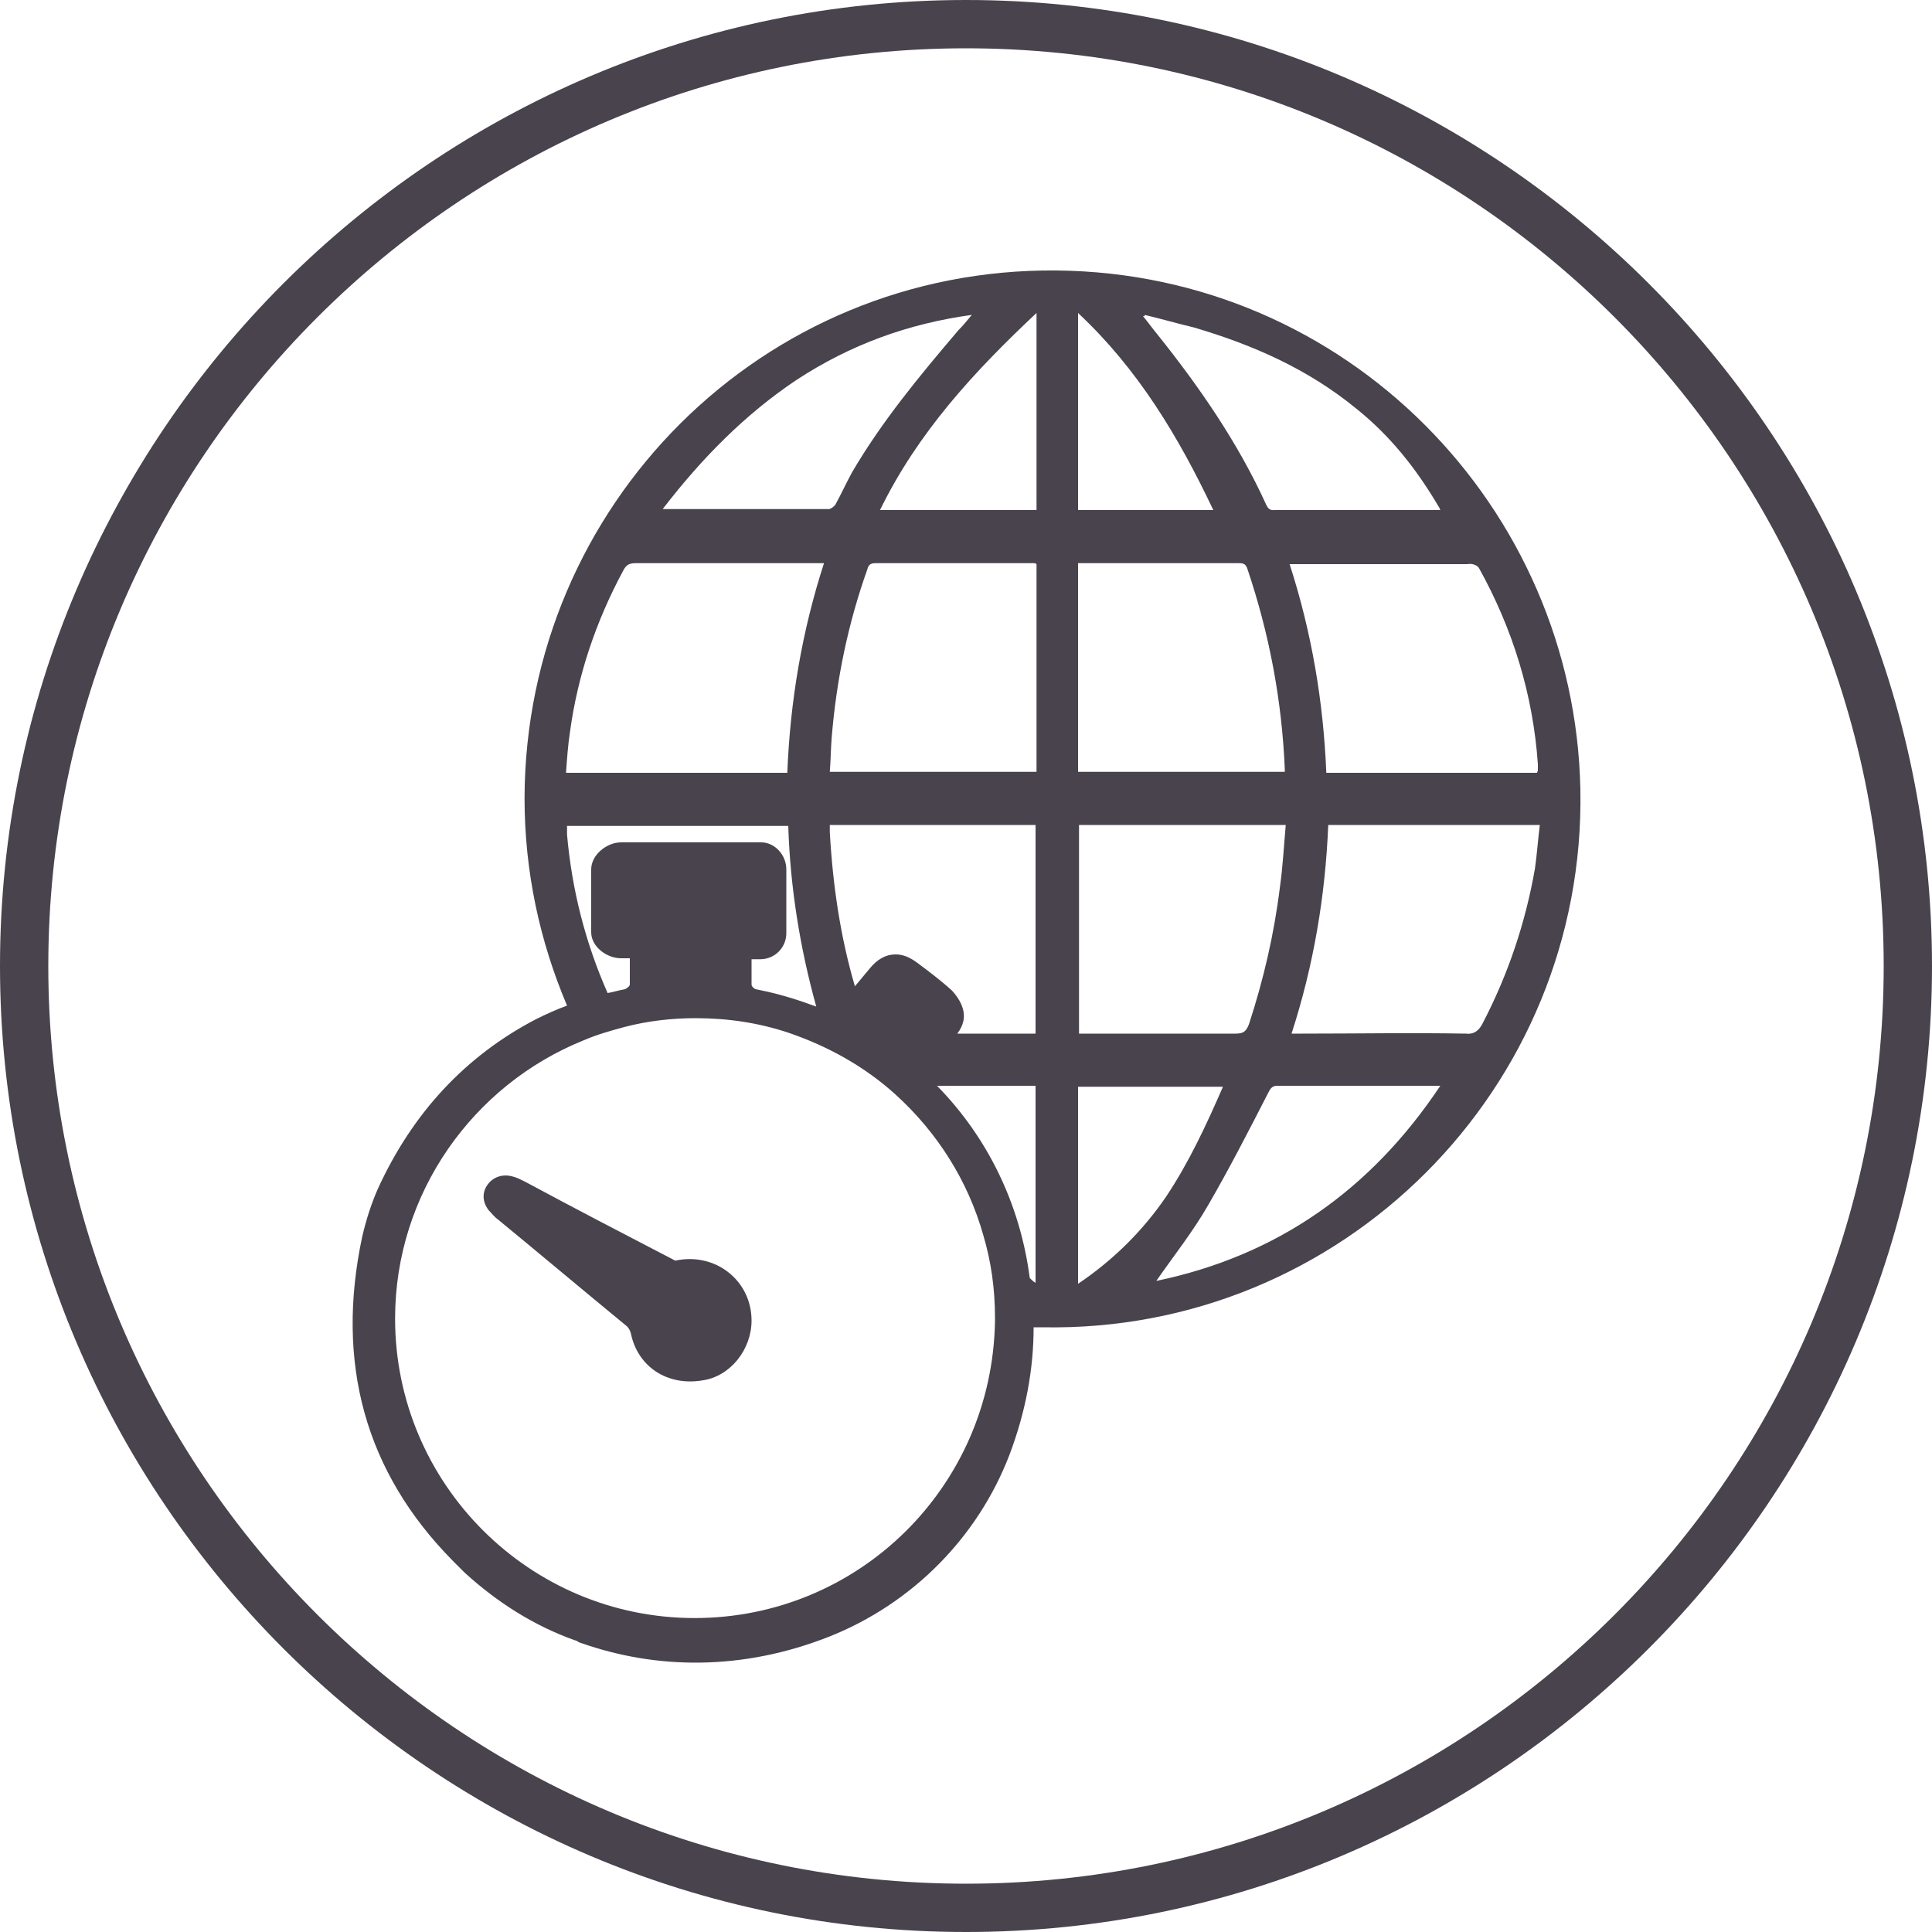
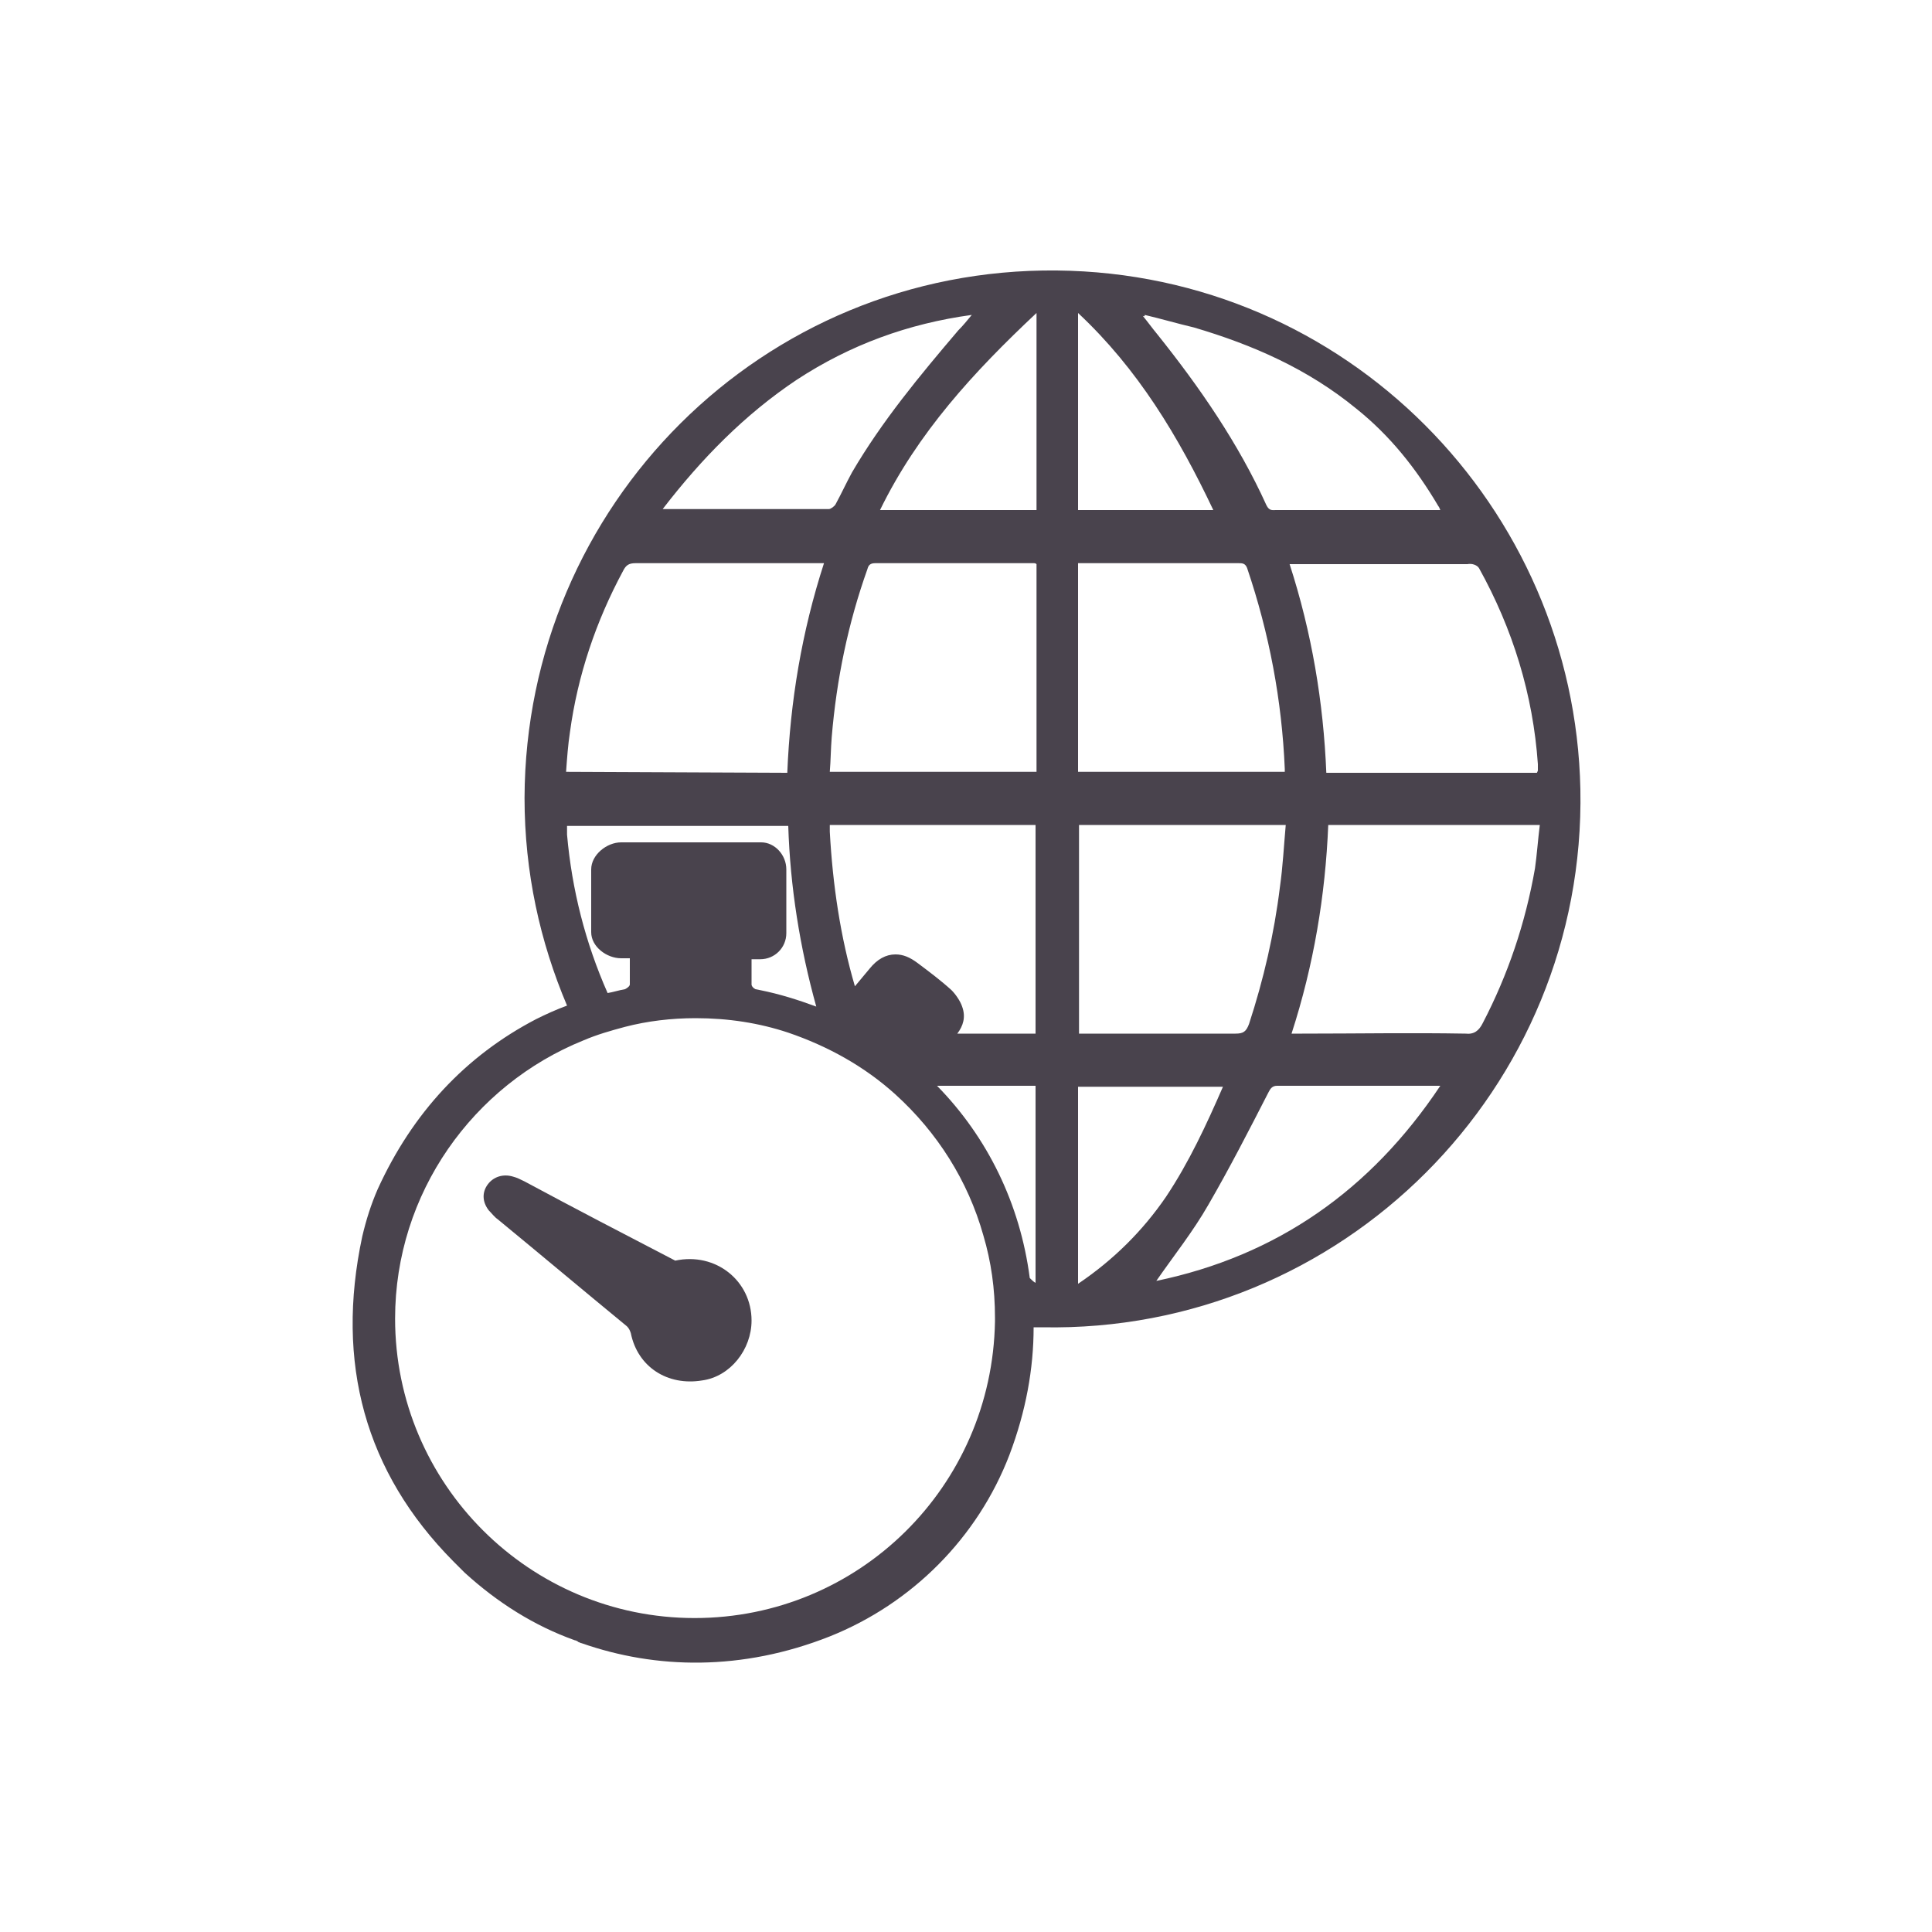
- <svg xmlns="http://www.w3.org/2000/svg" version="1.1" id="Layer_1" x="0px" y="0px" viewBox="0 0 200 200" enable-background="new 0 0 200 200" xml:space="preserve">
+ <svg xmlns="http://www.w3.org/2000/svg" version="1.1" id="Layer_1" x="0px" y="0px" viewBox="0 0 200 200" style="enable-background:new 0 0 200 200;" xml:space="preserve">
+   <style type="text/css">
+ 	.st0{fill:#49434D;}
+ </style>
  <g>
-     <path fill="#49434D" d="M100,200C44.9,200,0,155.1,0,100C0,44.9,44.9,0,100,0c55.1,0,100,44.9,100,100C200,155.1,155.1,200,100,200   z M100,5C47.6,5,5,47.6,5,100s42.6,95,95,95c52.4,0,95-42.6,95-95S152.4,5,100,5z" />
-     <path fill="#49434D" d="M109.4,28c-30.5-0.3-55,24.3-55.1,54.6c0,7.7,1.6,14.9,4.4,21.5c-1.1,0.4-2.2,0.9-3.2,1.4   c-7.3,3.8-12.8,9.7-16.4,17.6c-0.7,1.6-1.2,3.2-1.6,4.9c-2.8,13.1,0.3,24.4,9.4,33.6c0.1,0.1,0.2,0.2,0.3,0.3   c0.3,0.3,0.6,0.6,0.9,0.9c3.4,3.1,7.2,5.5,11.4,7c0.1,0,0.3,0.1,0.4,0.2c0.1,0,0.2,0.1,0.3,0.1c7.7,2.7,16.6,2.9,25.7-0.7   c8.5-3.4,15.3-10.2,18.6-18.8c1.7-4.5,2.5-8.9,2.5-13.2c0.3,0,0.6,0,0.9,0c31,0.6,56.3-24.7,55.7-55.7   C163,52.5,139.4,28.3,109.4,28 M82.5,39.3c5.5-3.6,11.5-5.8,18.1-6.7c-0.5,0.6-0.9,1.1-1.4,1.6c-4,4.7-7.9,9.4-11,14.7   c-0.6,1.1-1.1,2.2-1.7,3.3c-0.1,0.2-0.5,0.5-0.7,0.5c-5.7,0-11.3,0-17.2,0C72.6,47.5,77.1,42.9,82.5,39.3 M58.6,79.9   c0.1-1.4,0.2-2.8,0.4-4.1c0.8-5.9,2.7-11.5,5.5-16.7c0.3-0.6,0.6-0.8,1.3-0.8c6.2,0,12.3,0,18.5,0c0.3,0,0.6,0,1,0   c-2.3,7.1-3.5,14.3-3.8,21.7H58.6z M78.8,87.2H64.3c-1.5,0-3.1,1.3-3.1,2.8v6.5c0,1.5,1.6,2.7,3.1,2.7h0.9c0,0,0,1.8,0,2.7   c0,0.2-0.3,0.4-0.5,0.5c-0.6,0.1-1.2,0.3-1.8,0.4c-2.3-5.2-3.7-10.7-4.2-16.4c0-0.3,0-0.5,0-0.9h22.9c0.2,6.3,1.2,12.6,2.9,18.7   c-1.9-0.7-3.8-1.3-5.8-1.7l-0.5-0.1c-0.2-0.1-0.4-0.3-0.4-0.5c0-0.9,0-2.6,0-2.6h0.9c1.5,0,2.7-1.2,2.7-2.7V90   C81.4,88.5,80.2,87.2,78.8,87.2 M71.9,167.5c-17.1,0-31-13.9-31-31c0-13,8.1-24.2,19.5-28.8c1.4-0.6,2.8-1,4.3-1.4   c2.3-0.6,4.8-0.9,7.3-0.9c3.4,0,6.6,0.5,9.6,1.5c4.1,1.4,7.9,3.5,11.1,6.4c4.3,3.9,7.5,8.9,9.1,14.6c0.8,2.7,1.2,5.5,1.2,8.5   c0,0.1,0,0.3,0,0.4C102.7,153.9,88.9,167.5,71.9,167.5 M107.2,132.8c-0.2-0.1-0.4-0.3-0.6-0.5c-1-7.7-4.4-14.6-9.6-19.9h10.2V132.8   z M107.3,107c-0.3,0-0.5,0-0.8,0c-2.5,0-5,0-7.4,0c0.6-0.8,0.9-1.7,0.5-2.8c-0.2-0.6-0.7-1.3-1.1-1.7c-1.1-1-2.3-1.9-3.5-2.8   c-0.8-0.6-1.5-0.9-2.3-0.9c-1,0-1.9,0.5-2.7,1.5c-0.5,0.6-1,1.2-1.5,1.8C87,97,86.2,91.6,85.9,86.1c0-0.2,0-0.4,0-0.7h21.3V107z    M107.3,79.9H85.9c0.1-1.2,0.1-2.4,0.2-3.6c0.5-6,1.7-11.8,3.7-17.4c0.1-0.4,0.3-0.6,0.8-0.6c5.5,0,10.9,0,16.4,0   c0.1,0,0.2,0,0.3,0.1V79.9z M107.3,52.8H91.1c3.9-8,9.7-14.3,16.2-20.4V52.8z M153.1,58.8c3.5,6.3,5.6,13.1,6.1,20.3   c0,0.2,0,0.4,0,0.6c0,0.1,0,0.1-0.1,0.3h-21.8c-0.3-7.3-1.5-14.5-3.8-21.6c0.4,0,0.7,0,0.9,0c5.8,0,11.7,0,17.5,0   C152.4,58.3,152.9,58.5,153.1,58.8 M118.5,32.6c1.7,0.4,3.4,0.9,5.1,1.3c6.1,1.8,11.8,4.3,16.8,8.4c3.5,2.8,6.2,6.2,8.5,10.1   c0.1,0.1,0.1,0.2,0.2,0.4h-0.9c-5.4,0-10.7,0-16.1,0c-0.4,0-0.7,0.1-1-0.5c-2.9-6.4-6.9-12.2-11.3-17.7c-0.5-0.6-1-1.3-1.5-1.9   C118.5,32.8,118.5,32.7,118.5,32.6 M111.7,85.4h21.4c-0.2,2.2-0.3,4.3-0.6,6.4c-0.6,4.9-1.7,9.6-3.2,14.2c-0.3,0.8-0.6,1-1.4,1   c-5.4,0-10.8,0-16.2,0V85.4z M111.6,79.9V58.3h10.5c2,0,4.1,0,6.1,0c0.4,0,0.7,0,0.9,0.5c2.3,6.8,3.6,13.7,3.9,20.8   c0,0.1,0,0.2,0,0.3H111.6z M111.6,32.4c6.2,5.8,10.4,12.8,14,20.4h-14V32.4z M111.6,132.9v-20.4h15c-1.7,3.9-3.5,7.8-5.9,11.4   C118.3,127.4,115.3,130.4,111.6,132.9 M119.7,132.6c1.8-2.6,3.8-5.1,5.4-7.9c2.2-3.8,4.2-7.7,6.2-11.6c0.2-0.4,0.4-0.7,0.9-0.7   c5.5,0,10.9,0,16.4,0c0.2,0,0.3,0,0.5,0C141.9,123.2,132.2,130,119.7,132.6 M153.5,105.9c-0.4,0.8-0.9,1.2-1.8,1.1   c-5.6-0.1-11.3,0-16.9,0h-1.1c2.3-7.1,3.5-14.3,3.8-21.6h21.9c-0.2,1.6-0.3,3.1-0.5,4.5C157.9,95.6,156.1,100.9,153.5,105.9" />
-     <path fill="#49434D" d="M54.3,122.3c-0.4-0.2-0.8-0.4-1.2-0.5c-1-0.3-2,0-2.6,0.8c-0.6,0.8-0.6,1.8,0.1,2.7   c0.3,0.3,0.6,0.7,0.9,0.9c4.5,3.7,8.9,7.4,13.4,11.1c0.2,0.2,0.3,0.4,0.4,0.7c0.7,3.5,3.8,5.5,7.4,4.9c2.9-0.4,5.1-3.2,5.1-6.2   c0-4.1-3.7-7.1-7.9-6.2C64.7,127.8,59.5,125.1,54.3,122.3" />
+     <path class="st0" d="M109.4,28c-30.5-0.3-55,24.3-55.1,54.6c0,7.7,1.6,14.9,4.4,21.5c-1.1,0.4-2.2,0.9-3.2,1.4   c-7.3,3.8-12.8,9.7-16.4,17.6c-0.7,1.6-1.2,3.2-1.6,4.9c-2.8,13.1,0.3,24.4,9.4,33.6c0.1,0.1,0.2,0.2,0.3,0.3   c0.3,0.3,0.6,0.6,0.9,0.9c3.4,3.1,7.2,5.5,11.4,7c0.1,0,0.3,0.1,0.4,0.2c0.1,0,0.2,0.1,0.3,0.1c7.7,2.7,16.6,2.9,25.7-0.7   c8.5-3.4,15.3-10.2,18.6-18.8c1.7-4.5,2.5-8.9,2.5-13.2c0.3,0,0.6,0,0.9,0c31,0.6,56.3-24.7,55.7-55.7   C163,52.5,139.4,28.3,109.4,28 M82.5,39.3c5.5-3.6,11.5-5.8,18.1-6.7c-0.5,0.6-0.9,1.1-1.4,1.6c-4,4.7-7.9,9.4-11,14.7   c-0.6,1.1-1.1,2.2-1.7,3.3c-0.1,0.2-0.5,0.5-0.7,0.5c-5.7,0-11.3,0-17.2,0C72.6,47.5,77.1,42.9,82.5,39.3 M58.6,79.9   c0.1-1.4,0.2-2.8,0.4-4.1c0.8-5.9,2.7-11.5,5.5-16.7c0.3-0.6,0.6-0.8,1.3-0.8c6.2,0,12.3,0,18.5,0c0.3,0,0.6,0,1,0   C83,65.4,81.8,72.6,81.5,80L58.6,79.9L58.6,79.9z M78.8,87.2H64.3c-1.5,0-3.1,1.3-3.1,2.8v6.5c0,1.5,1.6,2.7,3.1,2.7h0.9   c0,0,0,1.8,0,2.7c0,0.2-0.3,0.4-0.5,0.5c-0.6,0.1-1.2,0.3-1.8,0.4c-2.3-5.2-3.7-10.7-4.2-16.4c0-0.3,0-0.5,0-0.9h22.9   c0.2,6.3,1.2,12.6,2.9,18.7c-1.9-0.7-3.8-1.3-5.8-1.7l-0.5-0.1c-0.2-0.1-0.4-0.3-0.4-0.5c0-0.9,0-2.6,0-2.6h0.9   c1.5,0,2.7-1.2,2.7-2.7V90C81.4,88.5,80.2,87.2,78.8,87.2 M71.9,167.5c-17.1,0-31-13.9-31-31c0-13,8.1-24.2,19.5-28.8   c1.4-0.6,2.8-1,4.3-1.4c2.3-0.6,4.8-0.9,7.3-0.9c3.4,0,6.6,0.5,9.6,1.5c4.1,1.4,7.9,3.5,11.1,6.4c4.3,3.9,7.5,8.9,9.1,14.6   c0.8,2.7,1.2,5.5,1.2,8.5c0,0.1,0,0.3,0,0.4C102.7,153.9,88.9,167.5,71.9,167.5 M107.2,132.8c-0.2-0.1-0.4-0.3-0.6-0.5   c-1-7.7-4.4-14.6-9.6-19.9h10.2V132.8z M107.3,107c-0.3,0-0.5,0-0.8,0c-2.5,0-5,0-7.4,0c0.6-0.8,0.9-1.7,0.5-2.8   c-0.2-0.6-0.7-1.3-1.1-1.7c-1.1-1-2.3-1.9-3.5-2.8c-0.8-0.6-1.5-0.9-2.3-0.9c-1,0-1.9,0.5-2.7,1.5c-0.5,0.6-1,1.2-1.5,1.8   c-1.5-5.1-2.3-10.5-2.6-16c0-0.2,0-0.4,0-0.7h21.3V107H107.3z M107.3,79.9H85.9c0.1-1.2,0.1-2.4,0.2-3.6c0.5-6,1.7-11.8,3.7-17.4   c0.1-0.4,0.3-0.6,0.8-0.6c5.5,0,10.9,0,16.4,0c0.1,0,0.2,0,0.3,0.1V79.9z M107.3,52.8H91.1c3.9-8,9.7-14.3,16.2-20.4V52.8z    M153.1,58.8c3.5,6.3,5.6,13.1,6.1,20.3c0,0.2,0,0.4,0,0.6c0,0.1,0,0.1-0.1,0.3h-21.8c-0.3-7.3-1.5-14.5-3.8-21.6   c0.4,0,0.7,0,0.9,0c5.8,0,11.7,0,17.5,0C152.4,58.3,152.9,58.5,153.1,58.8 M118.5,32.6c1.7,0.4,3.4,0.9,5.1,1.3   c6.1,1.8,11.8,4.3,16.8,8.4c3.5,2.8,6.2,6.2,8.5,10.1c0.1,0.1,0.1,0.2,0.2,0.4h-0.9c-5.4,0-10.7,0-16.1,0c-0.4,0-0.7,0.1-1-0.5   c-2.9-6.4-6.9-12.2-11.3-17.7c-0.5-0.6-1-1.3-1.5-1.9C118.5,32.8,118.5,32.7,118.5,32.6 M111.7,85.4h21.4c-0.2,2.2-0.3,4.3-0.6,6.4   c-0.6,4.9-1.7,9.6-3.2,14.2c-0.3,0.8-0.6,1-1.4,1c-5.4,0-10.8,0-16.2,0L111.7,85.4L111.7,85.4z M111.6,79.9V58.3h10.5   c2,0,4.1,0,6.1,0c0.4,0,0.7,0,0.9,0.5c2.3,6.8,3.6,13.7,3.9,20.8c0,0.1,0,0.2,0,0.3H111.6z M111.6,32.4c6.2,5.8,10.4,12.8,14,20.4   h-14V32.4z M111.6,132.9v-20.4h15c-1.7,3.9-3.5,7.8-5.9,11.4C118.3,127.4,115.3,130.4,111.6,132.9 M119.7,132.6   c1.8-2.6,3.8-5.1,5.4-7.9c2.2-3.8,4.2-7.7,6.2-11.6c0.2-0.4,0.4-0.7,0.9-0.7c5.5,0,10.9,0,16.4,0c0.2,0,0.3,0,0.5,0   C141.9,123.2,132.2,130,119.7,132.6 M153.5,105.9c-0.4,0.8-0.9,1.2-1.8,1.1c-5.6-0.1-11.3,0-16.9,0h-1.1c2.3-7.1,3.5-14.3,3.8-21.6   h21.9c-0.2,1.6-0.3,3.1-0.5,4.5C157.9,95.6,156.1,100.9,153.5,105.9" />
+     <path class="st0" d="M54.3,122.3c-0.4-0.2-0.8-0.4-1.2-0.5c-1-0.3-2,0-2.6,0.8s-0.6,1.8,0.1,2.7c0.3,0.3,0.6,0.7,0.9,0.9   c4.5,3.7,8.9,7.4,13.4,11.1c0.2,0.2,0.3,0.4,0.4,0.7c0.7,3.5,3.8,5.5,7.4,4.9c2.9-0.4,5.1-3.2,5.1-6.2c0-4.1-3.7-7.1-7.9-6.2   C64.7,127.8,59.5,125.1,54.3,122.3" />
  </g>
</svg>
